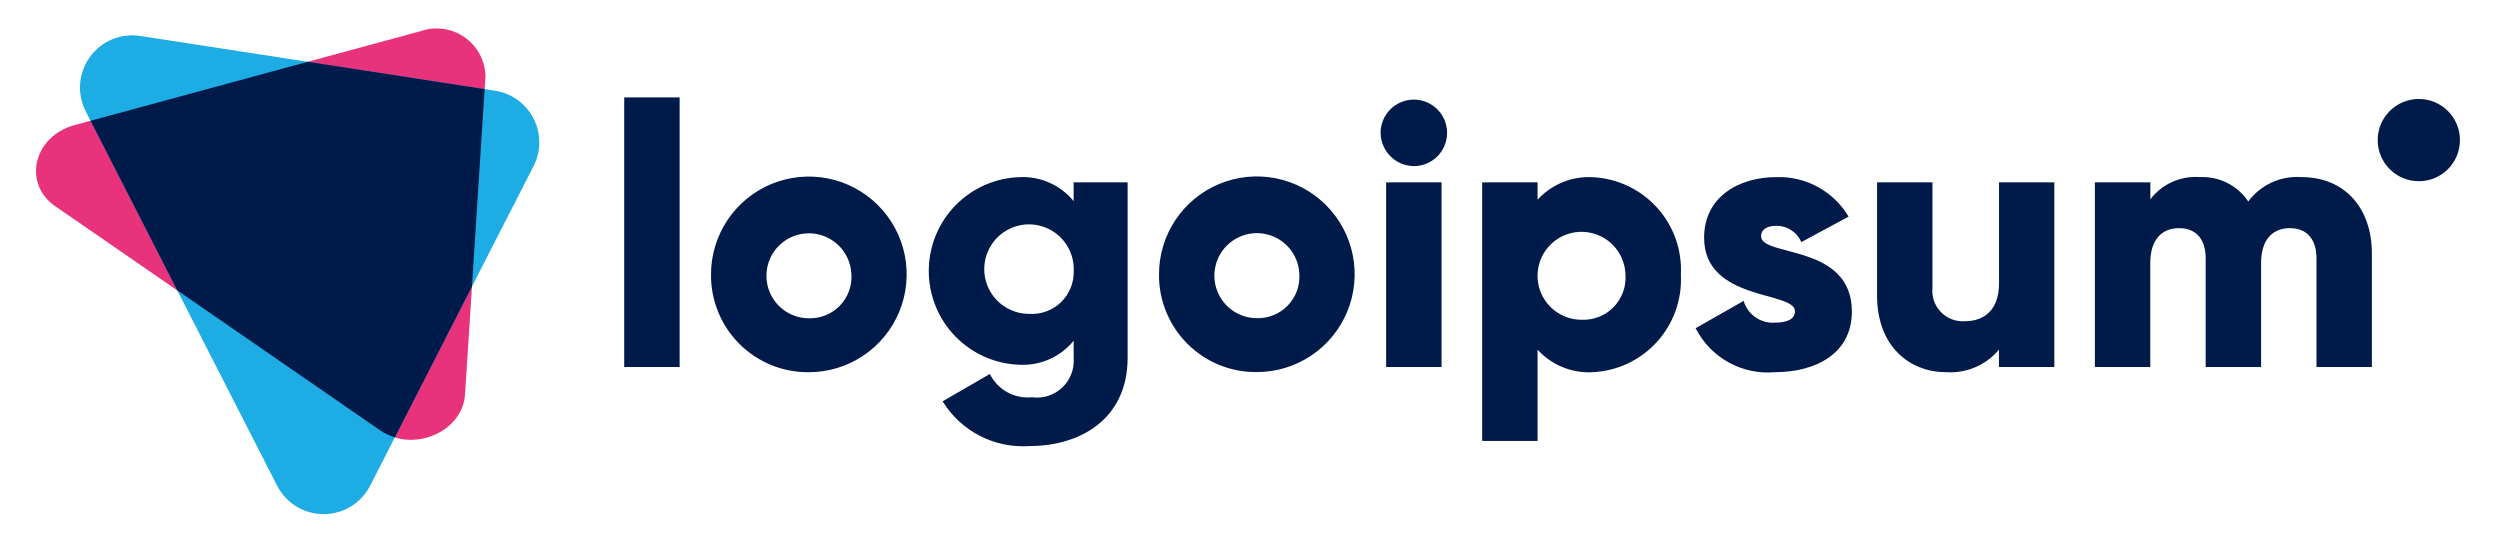
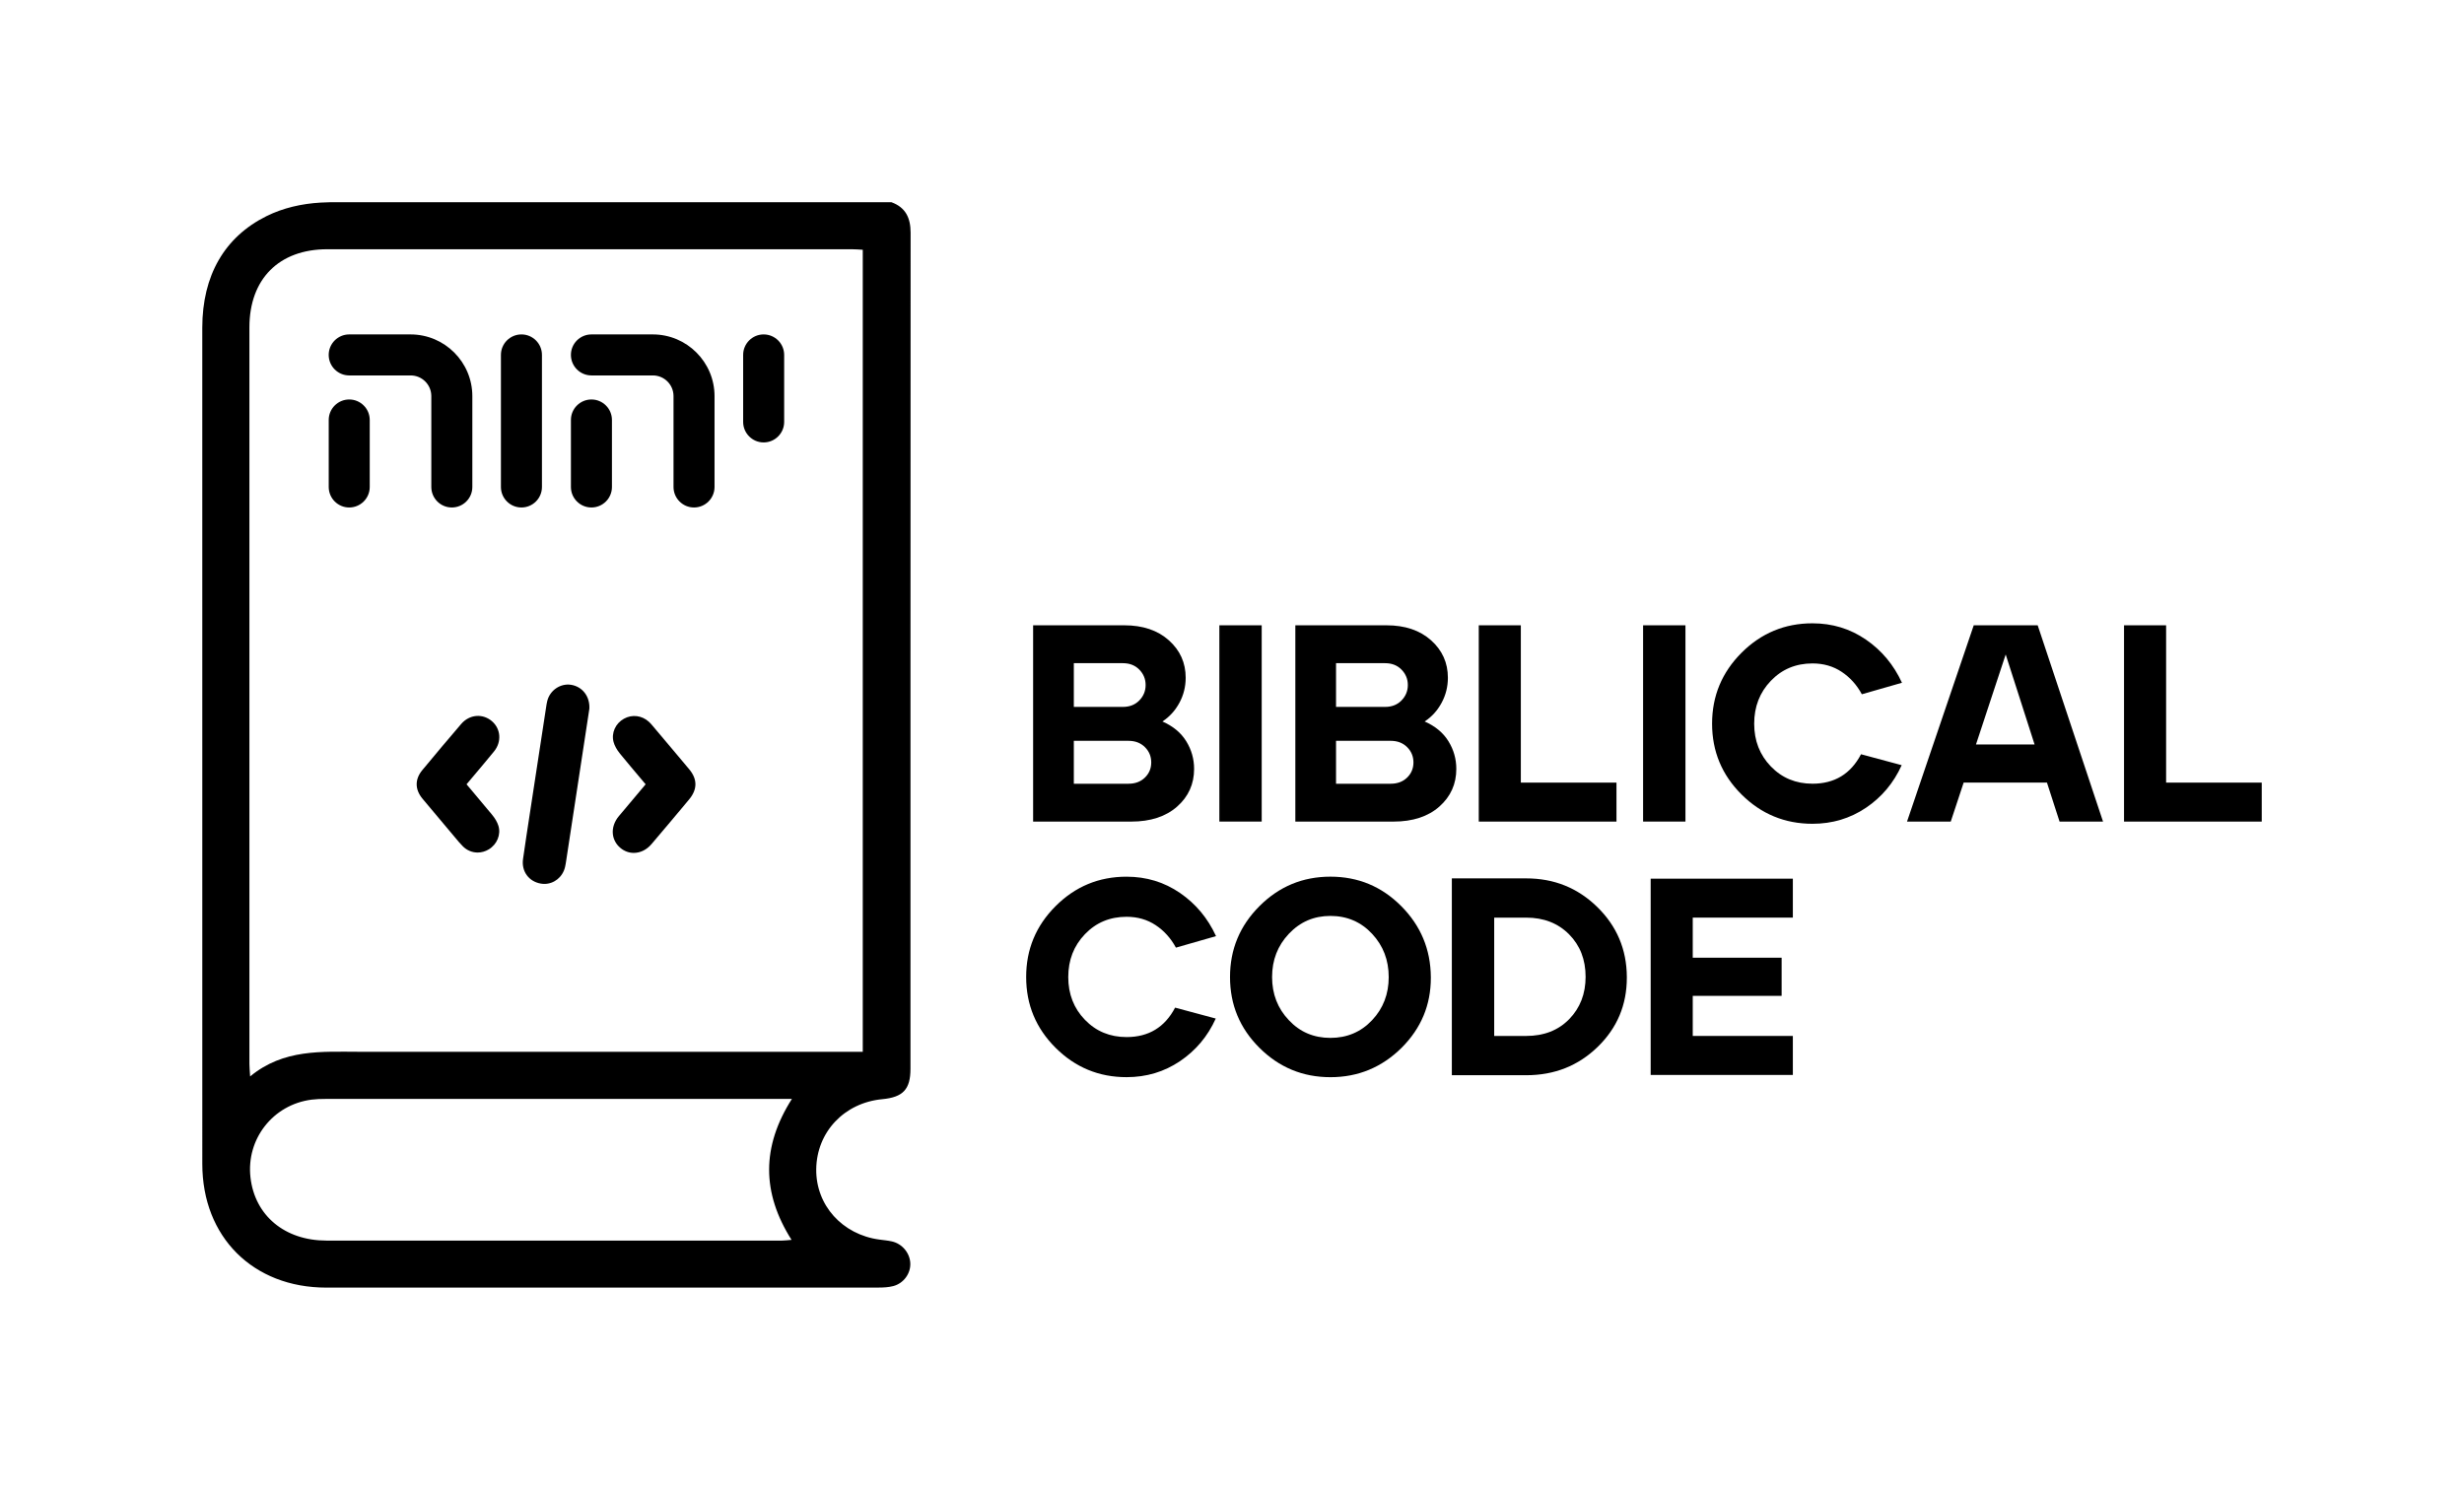
- <svg xmlns="http://www.w3.org/2000/svg" id="logo-12" width="138" height="30" viewBox="0 0 138 30" fill="none">
-   <path d="M20.99 23.759L3.05 11.384C1.232 10.13 1.85 7.519 4.117 6.905L23.184 1.73C23.588 1.584 24.021 1.537 24.447 1.592C24.872 1.647 25.279 1.803 25.633 2.047C25.986 2.29 26.276 2.615 26.48 2.993C26.683 3.371 26.792 3.793 26.8 4.222L25.67 21.771C25.536 23.854 22.808 25.013 20.99 23.759Z" class="ccompli2" fill="#E9327C" />
-   <path d="M15.3 26.814L4.731 6.145C4.489 5.672 4.383 5.142 4.424 4.612C4.464 4.083 4.651 3.575 4.962 3.145C5.273 2.714 5.696 2.378 6.186 2.173C6.676 1.969 7.213 1.903 7.738 1.984L27.325 5.007C27.776 5.077 28.204 5.252 28.574 5.52C28.944 5.787 29.245 6.138 29.452 6.544C29.66 6.951 29.768 7.4 29.768 7.857C29.768 8.313 29.66 8.763 29.452 9.169L20.429 26.815C20.187 27.287 19.819 27.682 19.367 27.958C18.914 28.234 18.394 28.38 17.864 28.38C17.334 28.38 16.814 28.234 16.362 27.958C15.909 27.681 15.542 27.286 15.3 26.814V26.814Z" class="ccompli1" fill="#1DACE3" />
-   <path d="M26.752 4.918L16.988 3.411L5 6.666L9.785 16.027L20.99 23.759C21.237 23.928 21.509 24.057 21.796 24.142L26.052 15.819L26.752 4.918Z" class="ccustom" fill="#001A49" />
-   <path d="M76.209 7.334C76.209 6.971 76.317 6.616 76.518 6.315C76.72 6.013 77.007 5.778 77.342 5.639C77.677 5.5 78.046 5.463 78.402 5.534C78.758 5.605 79.085 5.78 79.341 6.036C79.598 6.293 79.773 6.62 79.844 6.976C79.915 7.332 79.878 7.701 79.739 8.036C79.6 8.372 79.365 8.658 79.064 8.86C78.762 9.061 78.407 9.169 78.044 9.169C77.559 9.164 77.095 8.969 76.752 8.626C76.409 8.283 76.214 7.819 76.209 7.334V7.334ZM76.515 10.066H79.574V20.26H76.515V10.066Z" class="ccustom" fill="#001A49" />
-   <path d="M92.784 15.163C92.82 15.837 92.721 16.511 92.496 17.147C92.269 17.782 91.92 18.367 91.467 18.868C91.015 19.368 90.467 19.774 89.857 20.062C89.247 20.35 88.586 20.514 87.912 20.546C87.345 20.577 86.778 20.481 86.253 20.266C85.727 20.051 85.256 19.722 84.874 19.302V24.338H81.816V10.066H84.874V11.024C85.257 10.604 85.728 10.275 86.253 10.06C86.778 9.845 87.345 9.75 87.912 9.781C88.586 9.812 89.247 9.977 89.857 10.265C90.467 10.553 91.014 10.959 91.467 11.459C91.92 11.959 92.269 12.544 92.496 13.179C92.721 13.815 92.82 14.489 92.784 15.163ZM89.726 15.163C89.714 14.686 89.561 14.223 89.287 13.832C89.014 13.441 88.63 13.139 88.186 12.965C87.742 12.79 87.255 12.751 86.789 12.851C86.322 12.952 85.895 13.188 85.562 13.53C85.229 13.871 85.004 14.304 84.915 14.773C84.826 15.242 84.878 15.727 85.063 16.167C85.249 16.607 85.56 16.982 85.958 17.246C86.356 17.51 86.823 17.651 87.3 17.651C87.628 17.666 87.955 17.611 88.26 17.49C88.565 17.37 88.842 17.186 89.071 16.951C89.3 16.716 89.477 16.435 89.59 16.127C89.703 15.819 89.749 15.49 89.726 15.163V15.163Z" class="ccustom" fill="#001A49" />
-   <path d="M102.223 17.2C102.223 19.545 100.184 20.544 97.982 20.544C97.093 20.625 96.199 20.436 95.418 20.003C94.636 19.571 94.003 18.914 93.599 18.117L96.249 16.609C96.357 16.977 96.588 17.297 96.903 17.516C97.219 17.734 97.6 17.838 97.982 17.809C98.716 17.809 99.082 17.584 99.082 17.177C99.082 16.055 94.067 16.647 94.067 13.119C94.067 10.897 95.942 9.776 98.067 9.776C98.864 9.751 99.653 9.94 100.352 10.324C101.052 10.707 101.635 11.271 102.042 11.957L99.433 13.364C99.319 13.096 99.129 12.868 98.886 12.708C98.643 12.548 98.358 12.463 98.067 12.464C97.537 12.464 97.211 12.664 97.211 13.035C97.208 14.205 102.223 13.43 102.223 17.2Z" class="ccustom" fill="#001A49" />
-   <path d="M113.4 10.066V20.26H110.342V19.3C109.989 19.723 109.54 20.056 109.033 20.272C108.527 20.489 107.976 20.582 107.426 20.544C105.367 20.544 103.614 19.076 103.614 16.323V10.066H106.672V15.877C106.646 16.12 106.674 16.366 106.753 16.597C106.832 16.828 106.96 17.039 107.129 17.216C107.298 17.393 107.503 17.53 107.73 17.619C107.958 17.709 108.202 17.747 108.446 17.732C109.567 17.732 110.346 17.08 110.346 15.632V10.066H113.4Z" class="ccustom" fill="#001A49" />
-   <path d="M130.928 14V20.26H127.87V14.266C127.87 13.247 127.38 12.594 126.402 12.594C125.382 12.594 124.812 13.308 124.812 14.511V20.26H121.753V14.266C121.753 13.247 121.264 12.594 120.285 12.594C119.266 12.594 118.695 13.308 118.695 14.511V20.26H115.637V10.066H118.7V11C119.017 10.584 119.433 10.254 119.91 10.041C120.387 9.827 120.911 9.736 121.432 9.777C121.955 9.751 122.477 9.862 122.945 10.098C123.413 10.333 123.812 10.686 124.103 11.122C124.442 10.666 124.891 10.303 125.408 10.068C125.925 9.833 126.494 9.733 127.06 9.777C129.4 9.781 130.928 11.452 130.928 14Z" class="ccustom" fill="#001A49" />
-   <path d="M133.519 10.003C134.773 10.003 135.789 8.987 135.789 7.733C135.789 6.479 134.773 5.463 133.519 5.463C132.265 5.463 131.249 6.479 131.249 7.733C131.249 8.987 132.265 10.003 133.519 10.003Z" class="ccustom" fill="#001A49" />
-   <path d="M34.457 5.377H37.516V20.26H34.457V5.377ZM39.248 15.163C39.245 14.094 39.559 13.049 40.15 12.158C40.741 11.268 41.583 10.573 42.57 10.162C43.556 9.751 44.642 9.641 45.691 9.848C46.74 10.054 47.703 10.567 48.46 11.322C49.217 12.076 49.733 13.038 49.943 14.086C50.153 15.134 50.047 16.221 49.639 17.209C49.23 18.196 48.538 19.041 47.65 19.635C46.761 20.229 45.717 20.546 44.648 20.546C43.938 20.553 43.234 20.42 42.577 20.152C41.919 19.884 41.322 19.488 40.819 18.987C40.316 18.486 39.918 17.89 39.648 17.233C39.379 16.577 39.243 15.873 39.248 15.163V15.163ZM46.996 15.163C46.984 14.702 46.836 14.255 46.572 13.877C46.307 13.5 45.936 13.209 45.507 13.04C45.078 12.872 44.608 12.834 44.157 12.932C43.706 13.029 43.294 13.257 42.972 13.587C42.651 13.918 42.433 14.335 42.348 14.788C42.262 15.242 42.312 15.71 42.491 16.135C42.67 16.56 42.971 16.922 43.355 17.178C43.739 17.433 44.19 17.569 44.651 17.569C44.967 17.578 45.281 17.521 45.574 17.403C45.867 17.285 46.132 17.107 46.353 16.881C46.573 16.654 46.745 16.385 46.856 16.09C46.968 15.794 47.017 15.478 47 15.163H46.996ZM62.245 10.063V19.748C62.245 23.173 59.574 24.62 56.863 24.62C55.909 24.692 54.953 24.5 54.101 24.065C53.248 23.63 52.532 22.968 52.031 22.153L54.64 20.644C54.851 21.069 55.186 21.42 55.602 21.65C56.017 21.88 56.493 21.977 56.965 21.929C57.267 21.97 57.573 21.943 57.863 21.85C58.153 21.756 58.417 21.599 58.638 21.39C58.859 21.181 59.03 20.925 59.138 20.64C59.247 20.356 59.29 20.051 59.265 19.748V18.81C58.907 19.248 58.451 19.596 57.934 19.826C57.417 20.056 56.853 20.162 56.288 20.135C54.943 20.093 53.666 19.529 52.729 18.563C51.792 17.596 51.268 16.303 51.268 14.957C51.268 13.61 51.792 12.317 52.729 11.35C53.666 10.384 54.943 9.82 56.288 9.778C56.853 9.751 57.417 9.857 57.934 10.087C58.451 10.317 58.907 10.665 59.265 11.103V10.063H62.245ZM59.269 14.956C59.289 14.464 59.162 13.976 58.903 13.557C58.644 13.138 58.265 12.806 57.816 12.603C57.367 12.401 56.867 12.337 56.382 12.421C55.896 12.505 55.447 12.732 55.091 13.073C54.735 13.414 54.49 13.854 54.386 14.335C54.283 14.817 54.325 15.319 54.509 15.776C54.693 16.233 55.009 16.625 55.418 16.901C55.826 17.177 56.307 17.325 56.8 17.325C57.121 17.348 57.444 17.303 57.747 17.193C58.05 17.084 58.326 16.912 58.559 16.689C58.791 16.466 58.975 16.197 59.097 15.899C59.219 15.601 59.278 15.281 59.269 14.959V14.956ZM63.977 15.156C63.974 14.087 64.287 13.041 64.879 12.151C65.47 11.261 66.312 10.566 67.299 10.155C68.285 9.744 69.371 9.634 70.42 9.841C71.469 10.047 72.432 10.56 73.189 11.315C73.946 12.069 74.462 13.031 74.672 14.079C74.882 15.127 74.776 16.214 74.368 17.201C73.959 18.189 73.267 19.034 72.379 19.628C71.49 20.222 70.446 20.539 69.377 20.539C68.668 20.547 67.964 20.413 67.307 20.146C66.65 19.878 66.053 19.483 65.55 18.983C65.048 18.482 64.65 17.887 64.38 17.231C64.109 16.575 63.973 15.872 63.977 15.163V15.156ZM71.725 15.156C71.713 14.695 71.566 14.247 71.301 13.869C71.036 13.491 70.665 13.2 70.236 13.032C69.806 12.863 69.336 12.825 68.885 12.923C68.434 13.02 68.022 13.248 67.7 13.579C67.378 13.909 67.16 14.327 67.075 14.78C66.989 15.234 67.039 15.703 67.218 16.128C67.398 16.553 67.698 16.916 68.083 17.171C68.467 17.426 68.919 17.562 69.38 17.562C69.695 17.57 70.008 17.514 70.3 17.395C70.592 17.277 70.856 17.1 71.076 16.874C71.296 16.649 71.468 16.381 71.579 16.086C71.691 15.792 71.741 15.477 71.725 15.163V15.156Z" class="ccustom" fill="#001A49" />
+ <svg xmlns="http://www.w3.org/2000/svg" version="1.1" id="Layer_1" x="0px" y="0px" viewBox="0 0 1080 653.12" style="enable-background:new 0 0 1080 653.12;" xml:space="preserve">
+   <g>
+     <g>
+       <g>
+         <path d="M386.72,481.86c9.11-0.86,12.35-4.31,12.35-13.34c0.01-122.17-0.01-244.34,0.06-366.51c0-6.45-2.15-11.07-8.4-13.36     H144.7c-0.91,0-3.25,0.11-4.16,0.16c-8.23,0.48-16.39,2.3-23.77,5.96c-18.29,9.08-28.11,25.94-28.11,48.95     c-0.01,122.17-0.02,244.34,0.01,366.51c0.01,32.06,22.25,54.22,54.37,54.23c80.69,0.01,161.37,0.01,242.06-0.02     c2.15,0,4.36-0.12,6.42-0.65c4.56-1.19,7.66-5.52,7.48-9.98c-0.18-4.52-3.55-8.59-8.07-9.6c-1.81-0.4-3.67-0.56-5.51-0.81     c-16.24-2.17-27.86-15.12-27.66-30.85C357.96,496.25,370.07,483.42,386.72,481.86z M346.94,543.53c-1.62,0.13-2.9,0.32-4.17,0.32     c-66.56,0.01-133.13,0.04-199.69,0c-18.28-0.01-31.37-10.98-33.29-27.64c-1.94-16.9,9.87-31.98,26.8-34.15     c1.99-0.25,4.01-0.31,6.02-0.31c66.72-0.02,133.44-0.01,200.16-0.01c1.21,0,2.41,0,4.33,0     C333.78,502.68,333.86,522.87,346.94,543.53z M157.65,461.08c-16.56-0.01-33.34-1.34-48.02,10.8c-0.15-2.61-0.31-4.06-0.31-5.52     c-0.01-107.61-0.02-215.22,0-322.84c0-21.23,12.97-34.25,34.1-34.26c76.66-0.03,153.31-0.01,229.97,0c1.51,0,3.02,0.14,4.77,0.23     c0,117.15,0,233.98,0,351.61c-2.38,0-4.36,0-6.33,0C300.43,461.1,229.04,461.13,157.65,461.08z" />
+       </g>
+       <g>
+         <g>
+           <path d="M250.27,300.2c-4.66-0.7-9.22,2.41-10.4,7.09c-0.23,0.92-0.38,1.87-0.51,2.77l-0.09,0.59      c-2.17,14.13-4.33,28.26-6.49,42.39l-0.67,4.4c-0.96,6.27-1.95,12.75-2.86,19.13c-0.77,5.34,2.5,9.87,7.77,10.78      c0.53,0.09,1.06,0.14,1.59,0.14c4.27,0,7.99-3.01,9.04-7.33c0.22-0.92,0.37-1.85,0.55-3.07l10.1-66.23l0.03-0.32      C258.56,305.23,255.24,300.98,250.27,300.2z" />
+         </g>
+         <g>
+           <path d="M302.09,337.23c-3.97-4.77-7.97-9.51-11.98-14.25l-4.34-5.14c-0.35-0.41-0.82-0.95-1.36-1.44      c-3.07-2.78-7.35-3.31-10.9-1.34c-3.75,2.07-5.64,6.27-4.58,10.2c0.45,1.67,1.41,3.41,2.86,5.18c3.01,3.68,6.02,7.24,9.2,11.01      l2,2.37l-2.7,3.21c-3.06,3.63-6.06,7.19-9.04,10.76c-1.95,2.33-2.89,5.08-2.64,7.73c0.22,2.4,1.4,4.6,3.34,6.21      c1.7,1.41,3.72,2.16,5.83,2.16c2.91,0,5.68-1.37,7.79-3.86c5.17-6.07,10.57-12.48,16.49-19.59      C305.72,346.03,305.73,341.59,302.09,337.23z" />
+         </g>
+         <g>
+           <path d="M216.53,329.43c3.41-4.17,3.03-9.88-0.9-13.27c-1.91-1.65-4.32-2.47-6.78-2.3c-2.55,0.19-4.93,1.44-6.72,3.52      c-5.27,6.14-10.83,12.75-17,20.19c-3.34,4.02-3.32,8.48,0.05,12.55c3.43,4.15,6.96,8.33,10.41,12.41l4.08,4.85      c1.01,1.22,2.06,2.49,3.25,3.67c1.74,1.73,4.03,2.68,6.44,2.68c1.68,0,3.35-0.47,4.84-1.36c3.66-2.18,5.45-6.54,4.26-10.36      c-0.51-1.62-1.43-3.22-2.92-5.02c-3.03-3.68-6.05-7.26-9.26-11.05l-1.79-2.12l2.44-2.9      C210.1,337.17,213.36,333.31,216.53,329.43z" />
+         </g>
+       </g>
+       <g>
+         <g>
+           <path d="M153.07,175.12c-4.96,0-8.99,4.03-8.99,8.99v29.37c0,4.96,4.03,8.99,8.99,8.99c4.96,0,8.99-4.03,8.99-8.99v-29.37      C162.06,179.15,158.03,175.12,153.07,175.12z" />
+         </g>
+         <g>
+           <path d="M334.72,146.6c-4.96,0-8.99,4.03-8.99,8.99v29.37c0,4.96,4.03,8.99,8.99,8.99s8.99-4.03,8.99-8.99v-29.37      C343.71,150.63,339.67,146.6,334.72,146.6z" />
+         </g>
+         <g>
+           <path d="M228.55,146.6c-4.96,0-8.99,4.03-8.99,8.99v57.89c0,4.96,4.03,8.99,8.99,8.99c4.96,0,8.99-4.03,8.99-8.99v-57.89      C237.55,150.63,233.51,146.6,228.55,146.6z" />
+         </g>
+         <g>
+           <path d="M179.96,146.6h-26.9c-4.96,0-8.99,4.03-8.99,8.99c0,4.96,4.03,8.99,8.99,8.99H180c4.99,0,9.05,4.06,9.05,9.05v39.85      c0,4.96,4.03,8.99,8.99,8.99c4.96,0,8.99-4.03,8.99-8.99v-39.81C207.04,158.75,194.89,146.6,179.96,146.6z" />
+         </g>
+         <g>
+           <path d="M259.23,175.12c-4.96,0-8.99,4.03-8.99,8.99v29.37c0,4.96,4.03,8.99,8.99,8.99c4.96,0,8.99-4.03,8.99-8.99v-29.37      C268.22,179.15,264.19,175.12,259.23,175.12z" />
+         </g>
+         <g>
+           <path d="M286.13,146.6h-26.9c-4.96,0-8.99,4.03-8.99,8.99c0,4.96,4.03,8.99,8.99,8.99h26.93c4.99,0,9.05,4.06,9.05,9.05v39.85      c0,4.96,4.03,8.99,8.99,8.99s8.99-4.03,8.99-8.99v-39.81C313.2,158.75,301.06,146.6,286.13,146.6z" />
+         </g>
+       </g>
+     </g>
+     <g>
+       <path d="M492.79,274.12c8.11,0,14.63,2.19,19.54,6.58c4.92,4.39,7.37,9.86,7.37,16.41c0,3.93-0.92,7.6-2.76,11    c-1.84,3.4-4.32,6.13-7.44,8.17c4.67,2.05,8.15,4.94,10.45,8.67c2.29,3.73,3.44,7.77,3.44,12.11c0,6.64-2.48,12.15-7.44,16.53    c-4.96,4.38-11.66,6.58-20.1,6.58h-43.02v-86.04H492.79z M470.67,290.71v19.18h21.51c2.95,0,5.35-0.94,7.19-2.83    c1.84-1.89,2.77-4.14,2.77-6.76c0-2.62-0.92-4.87-2.77-6.76c-1.84-1.88-4.24-2.82-7.19-2.82H470.67z M470.67,324.76v18.81h23.97    c2.95,0,5.35-0.9,7.19-2.7c1.84-1.8,2.77-4.01,2.77-6.64c0-2.62-0.92-4.86-2.77-6.7c-1.84-1.84-4.24-2.77-7.19-2.77H470.67z" />
+       <path d="M534.46,360.16v-86.04h18.56v86.04H534.46z" />
+       <path d="M607.72,274.12c8.11,0,14.63,2.19,19.54,6.58c4.92,4.39,7.37,9.86,7.37,16.41c0,3.93-0.92,7.6-2.76,11    c-1.84,3.4-4.32,6.13-7.44,8.17c4.67,2.05,8.15,4.94,10.45,8.67c2.29,3.73,3.44,7.77,3.44,12.11c0,6.64-2.48,12.15-7.44,16.53    c-4.96,4.38-11.66,6.58-20.1,6.58h-43.02v-86.04H607.72z M585.6,290.71v19.18h21.51c2.95,0,5.35-0.94,7.19-2.83    c1.84-1.89,2.77-4.14,2.77-6.76c0-2.62-0.92-4.87-2.77-6.76c-1.84-1.88-4.24-2.82-7.19-2.82H585.6z M585.6,324.76v18.81h23.97    c2.95,0,5.35-0.9,7.19-2.7c1.84-1.8,2.77-4.01,2.77-6.64c0-2.62-0.92-4.86-2.77-6.7c-1.84-1.84-4.24-2.77-7.19-2.77H585.6z" />
+       <path d="M648.16,360.16v-86.04h18.44v68.96h41.92v17.09H648.16z" />
+       <path d="M720.19,360.16v-86.04h18.56v86.04H720.19z" />
+       <path d="M763.33,286.16c8.6-8.6,18.97-12.91,31.1-12.91c8.69,0,16.49,2.38,23.42,7.13c6.92,4.75,12.19,11.06,15.8,18.93    l-17.58,5.04c-2.21-4.1-5.16-7.38-8.85-9.83c-3.69-2.46-7.95-3.69-12.78-3.69c-7.29,0-13.38,2.54-18.25,7.62    c-4.88,5.08-7.31,11.35-7.31,18.8c0,7.46,2.44,13.71,7.31,18.75c4.87,5.04,10.96,7.56,18.25,7.56c9.67,0,16.76-4.3,21.27-12.91    l17.82,4.79c-3.52,7.79-8.75,14.01-15.67,18.68c-6.93,4.67-14.73,7.01-23.42,7.01c-12.13,0-22.49-4.28-31.1-12.85    c-8.6-8.56-12.91-18.91-12.91-31.04C750.43,305.13,754.73,294.77,763.33,286.16z" />
+       <path d="M865.11,274.12h28.03l28.64,86.04h-19.05l-5.53-17.09h-36.51l-5.65,17.09h-19.17L865.11,274.12z M891.78,326.36    l-12.66-39.46l-13.03,39.46H891.78z" />
+       <path d="M930.99,360.16v-86.04h18.44v68.96h41.92v17.09H930.99z" />
+       <path d="M462.68,397.23c8.6-8.6,18.97-12.91,31.1-12.91c8.69,0,16.49,2.38,23.42,7.13c6.92,4.75,12.19,11.06,15.8,18.93    l-17.58,5.04c-2.21-4.1-5.16-7.38-8.85-9.83c-3.69-2.46-7.95-3.69-12.78-3.69c-7.29,0-13.38,2.54-18.25,7.62    c-4.88,5.08-7.31,11.35-7.31,18.8c0,7.46,2.44,13.71,7.31,18.75c4.87,5.04,10.96,7.56,18.25,7.56c9.67,0,16.76-4.3,21.27-12.91    l17.82,4.79c-3.52,7.79-8.75,14.01-15.67,18.68c-6.93,4.67-14.73,7.01-23.42,7.01c-12.13,0-22.49-4.28-31.1-12.85    c-8.6-8.56-12.91-18.91-12.91-31.04C449.77,416.2,454.07,405.83,462.68,397.23z" />
+       <path d="M539.13,428.32c0-12.13,4.3-22.49,12.91-31.1c8.6-8.6,18.97-12.91,31.1-12.91c12.13,0,22.47,4.3,31.04,12.91    c8.56,8.6,12.88,18.97,12.97,31.1c0,0.08,0,0.21,0,0.37c0,11.88-4.26,22.09-12.78,30.61c-8.69,8.61-19.09,12.91-31.22,12.91    c-12.13,0-22.49-4.28-31.1-12.85C543.43,450.8,539.13,440.45,539.13,428.32z M564.94,447.25c4.83,5.16,10.9,7.74,18.19,7.74    c7.29,0,13.38-2.58,18.25-7.74c4.88-5.16,7.31-11.47,7.31-18.93c0-7.45-2.44-13.79-7.31-18.99c-4.88-5.2-10.96-7.81-18.25-7.81    c-7.21,0-13.27,2.6-18.19,7.81c-4.92,5.2-7.37,11.54-7.37,18.99C557.57,435.78,560.03,442.09,564.94,447.25z" />
+       <path d="M636.36,471.35v-86.29h32.57c12.21,0,22.6,4.18,31.16,12.54c8.56,8.36,12.89,18.56,12.97,30.61c0,0.08,0,0.21,0,0.37    c0,11.97-4.26,22.09-12.78,30.36c-8.52,8.28-18.97,12.41-31.35,12.41H636.36z M654.92,454.14h14.01c7.79,0,14.08-2.46,18.87-7.37    c4.79-4.92,7.19-11.1,7.19-18.56c0-7.54-2.42-13.75-7.25-18.62c-4.84-4.88-11.11-7.32-18.81-7.32h-14.01V454.14z" />
+       <path d="M785.83,385.18v17.08h-43.88v17.58h38.96v16.72h-38.96v17.58h43.88v17.09h-62.32v-86.04H785.83z" />
+     </g>
+   </g>
</svg>
